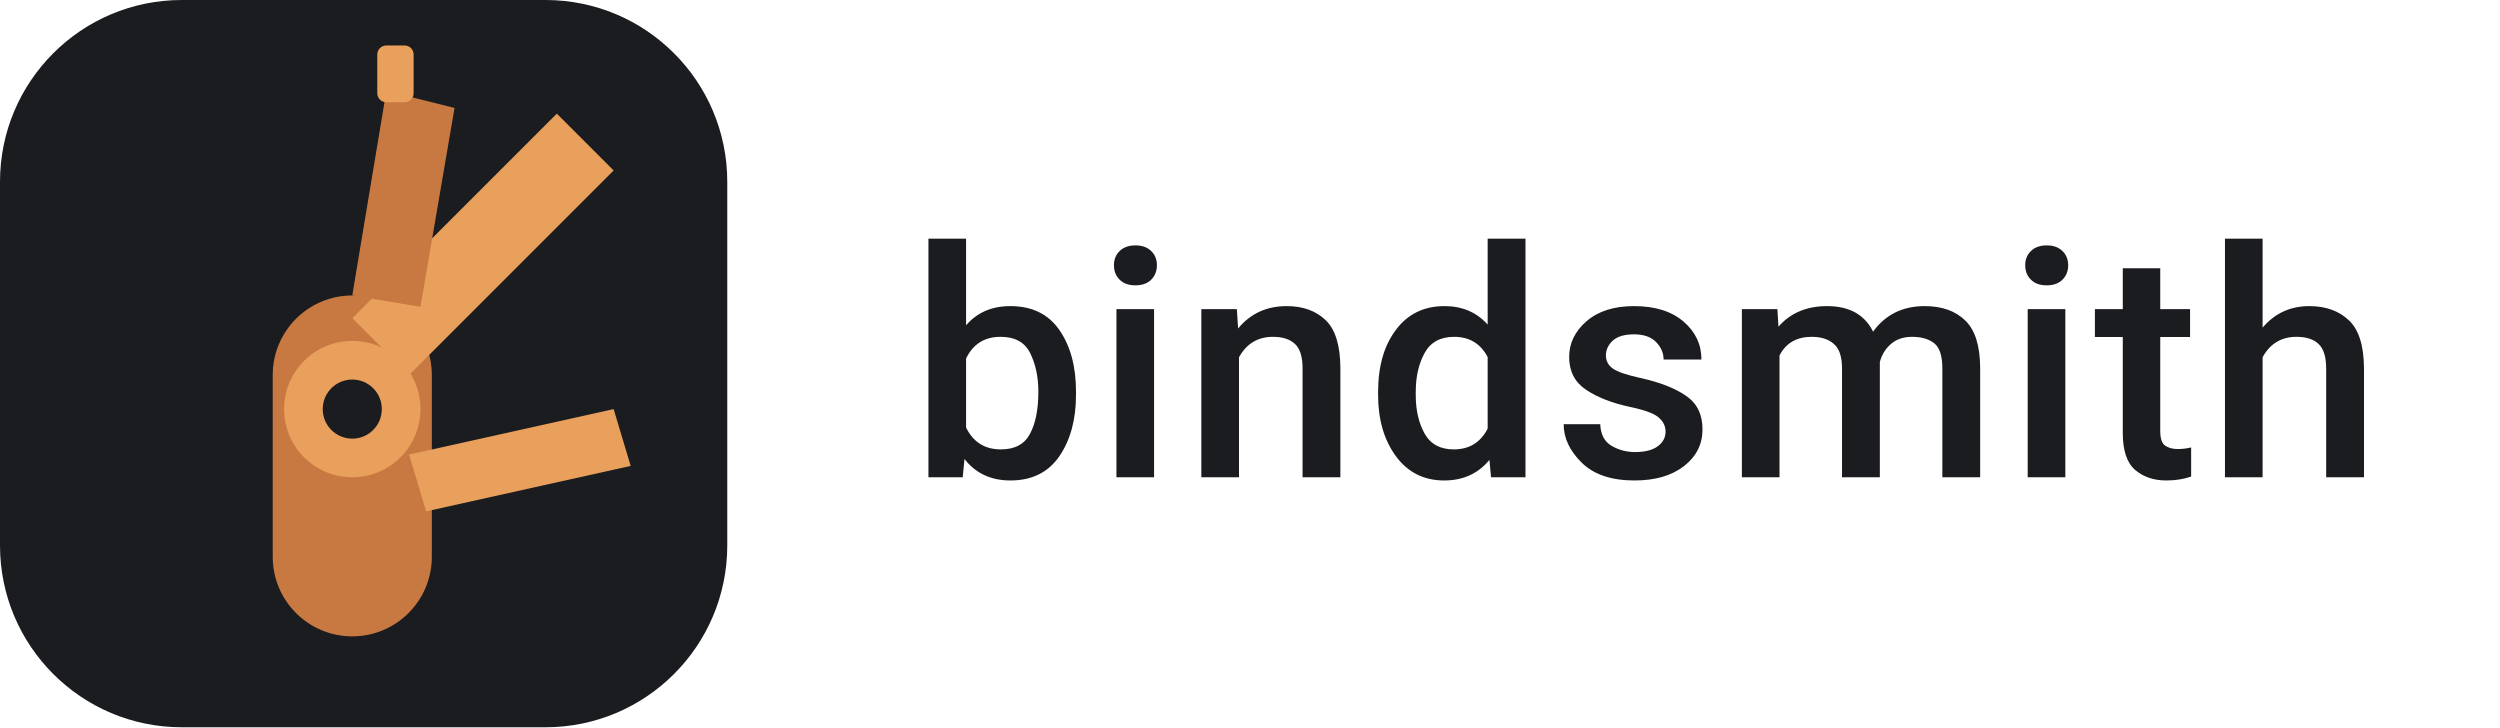
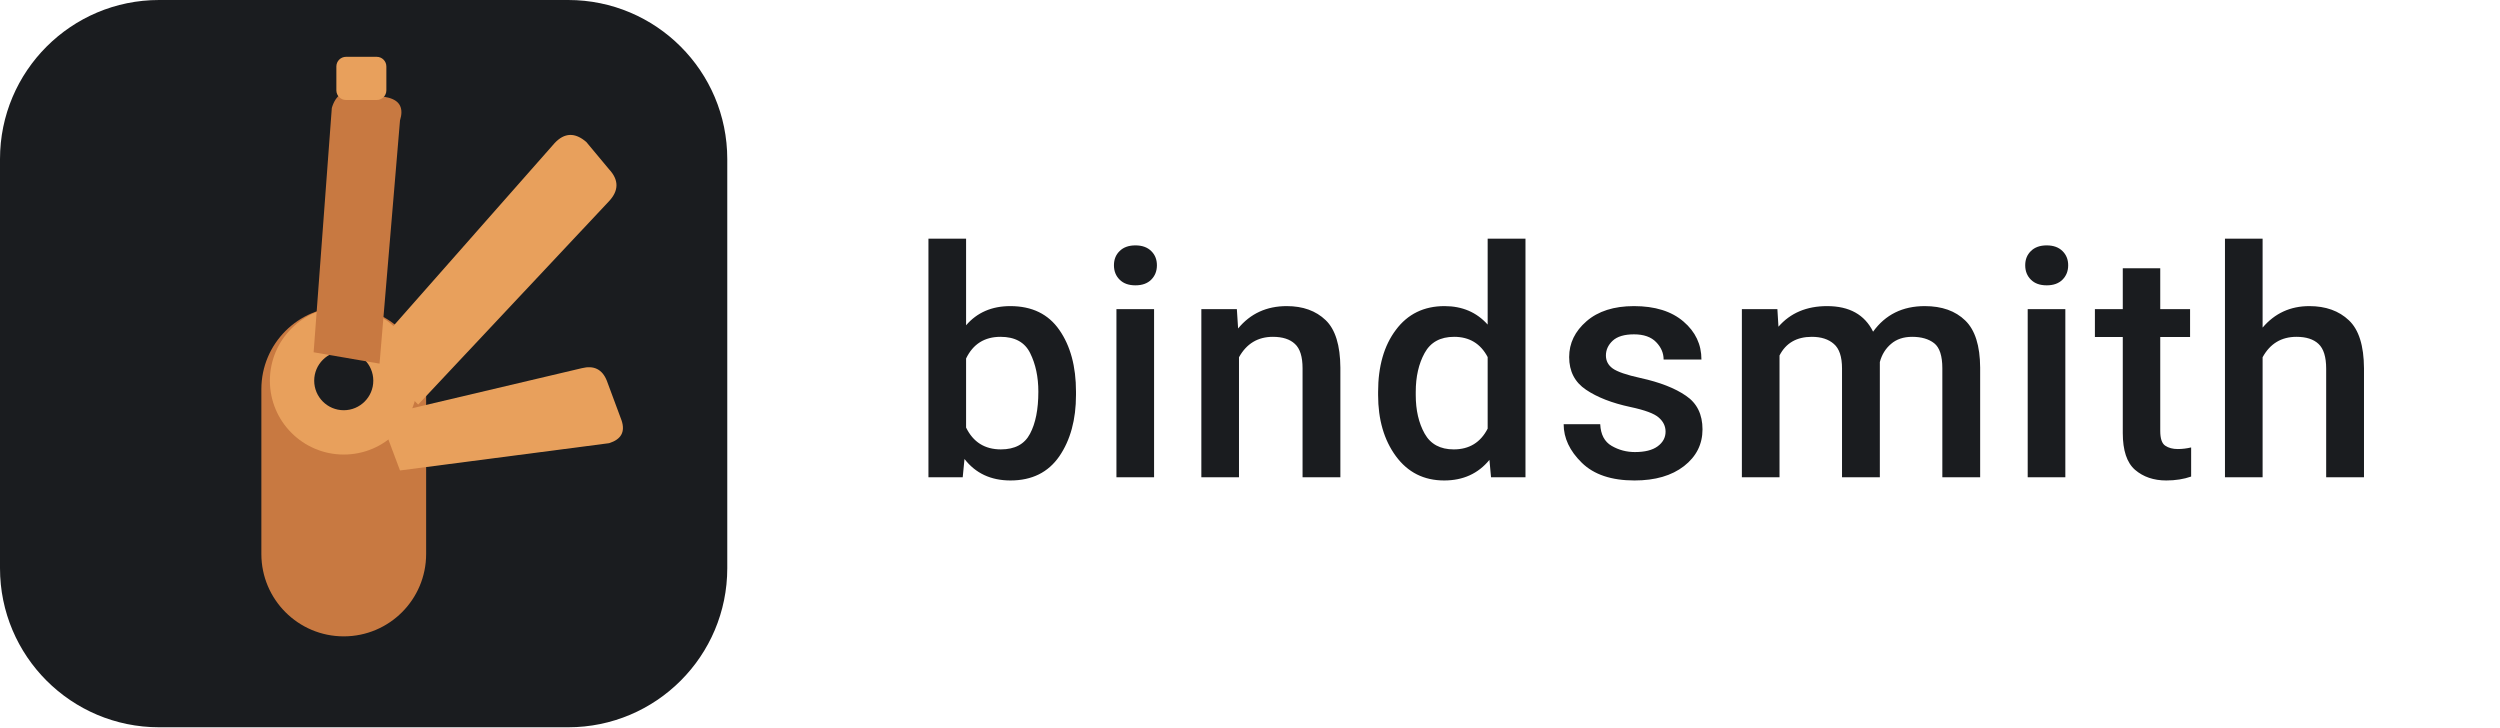
<svg xmlns="http://www.w3.org/2000/svg" viewBox="0 0 220 64" role="img" aria-label="bindsmith">
-   <rect width="64" height="64" rx="16" fill="#1A1C1F" />
-   <rect x="24" y="26" width="14" height="30" rx="7" fill="#C87941" />
-   <path d="M31 28 L49 10 L54 15 L36 33 Z" fill="#E8A05C" />
-   <path d="M31 26 L34 8 L40 9.5 L37 27 Z" fill="#C87941" />
-   <rect x="33.2" y="4" width="3.2" height="5" rx="0.8" fill="#E8A05C" />
-   <path d="M36 40 L54 36 L55.5 41 L37.5 45 Z" fill="#E8A05C" />
-   <circle cx="31" cy="36" r="6" fill="#E8A05C" />
-   <circle cx="31" cy="36" r="2.6" fill="#1A1C1F" />
+   <rect width="64" height="64" rx="14" fill="#1A1C1F" />
+   <rect x="23" y="27" width="14.5" height="29" rx="7.25" fill="#C87941" />
+   <circle cx="30.25" cy="33.5" r="6.5" fill="#E8A05C" />
+   <circle cx="30.25" cy="33.5" r="2.6" fill="#1A1C1F" />
+   <path fill="#E8A05C" d="M32.4 31.2 L48.8 12.6 Q50.1 11.2 51.6 12.5 L53.6 14.9 Q54.9 16.3 53.6 17.7 L36.8 35.6 Z" />
+   <path fill="#C87941" d="M27.6 31 L29.2 9.5 Q29.7 7.8 31.4 8 L34.2 8.6 Q35.7 9 35.2 10.6 L33.4 32 Z" />
+   <rect x="29.6" y="5" width="4.4" height="3.8" rx="0.85" fill="#E8A05C" />
+   <path fill="#E8A05C" d="M33.4 36.6 L51.2 32.4 Q52.8 32 53.4 33.5 L54.7 37 Q55.2 38.5 53.6 39 L35.2 41.4 Z" />
  <text x="80" y="42" font-family="Roboto, IBM Plex Sans, system-ui, sans-serif" font-size="28" font-weight="500" fill="#1A1C1F" letter-spacing="0.02em">bindsmith</text>
</svg>
